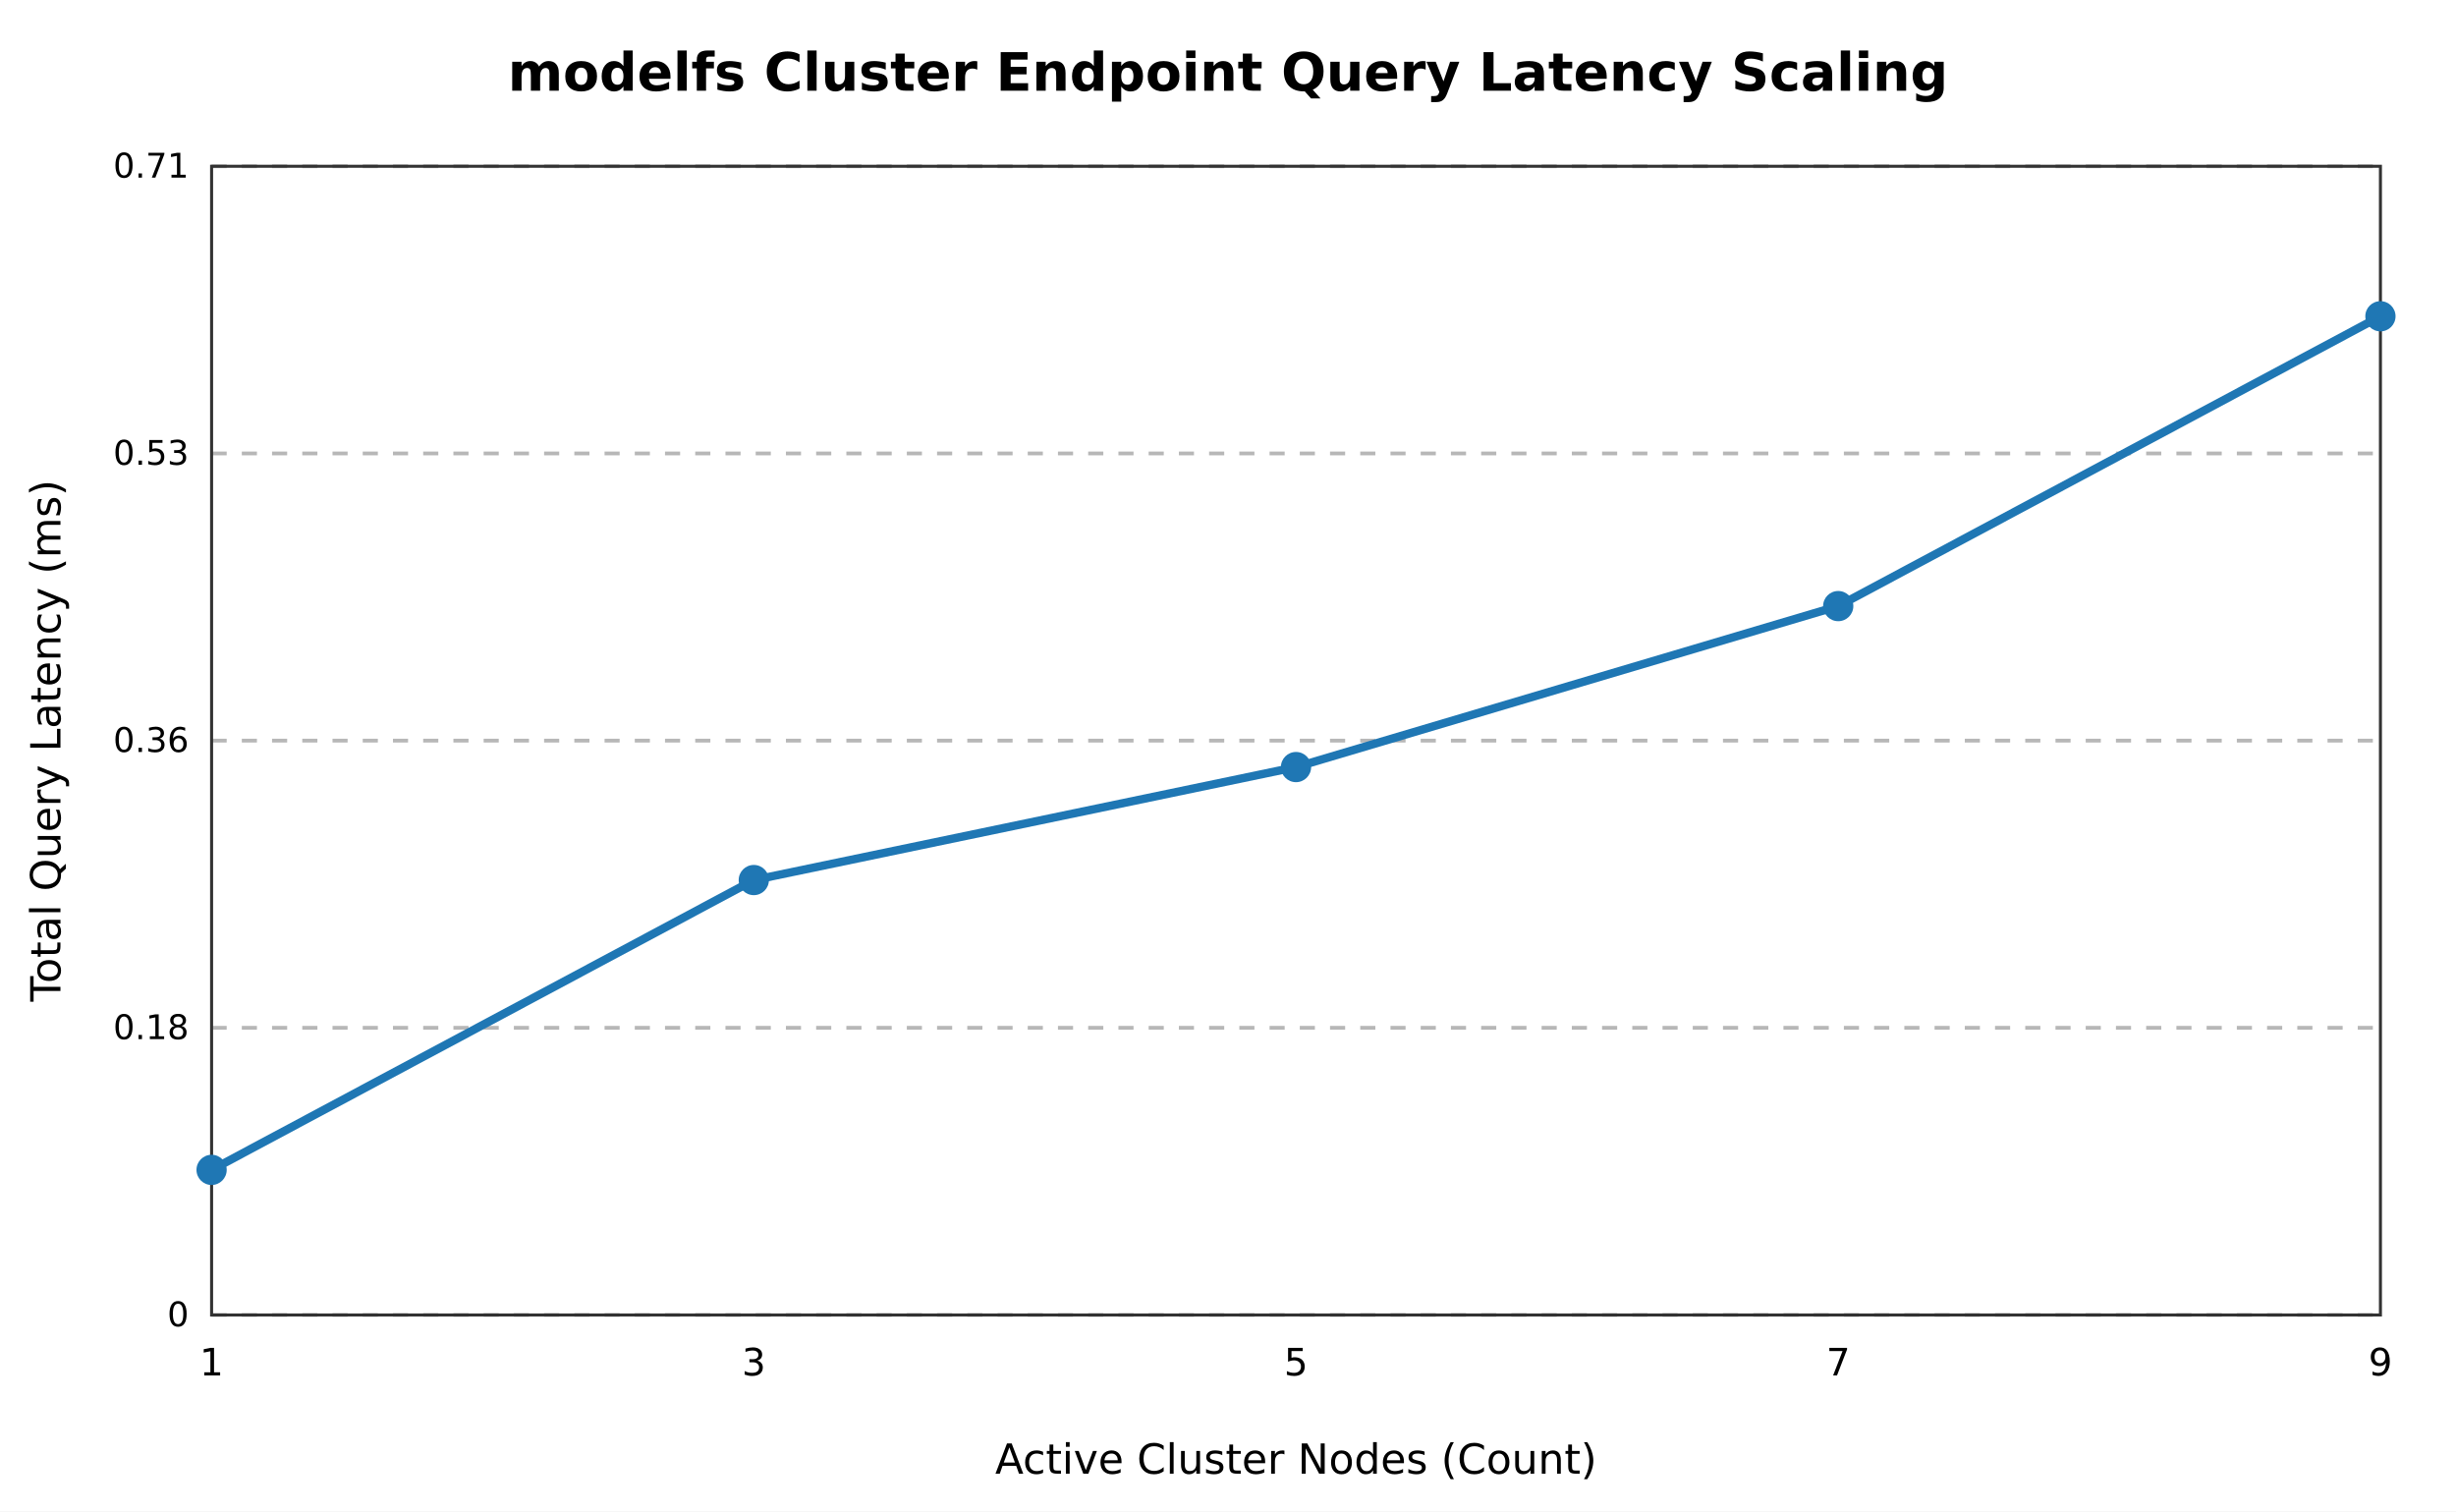
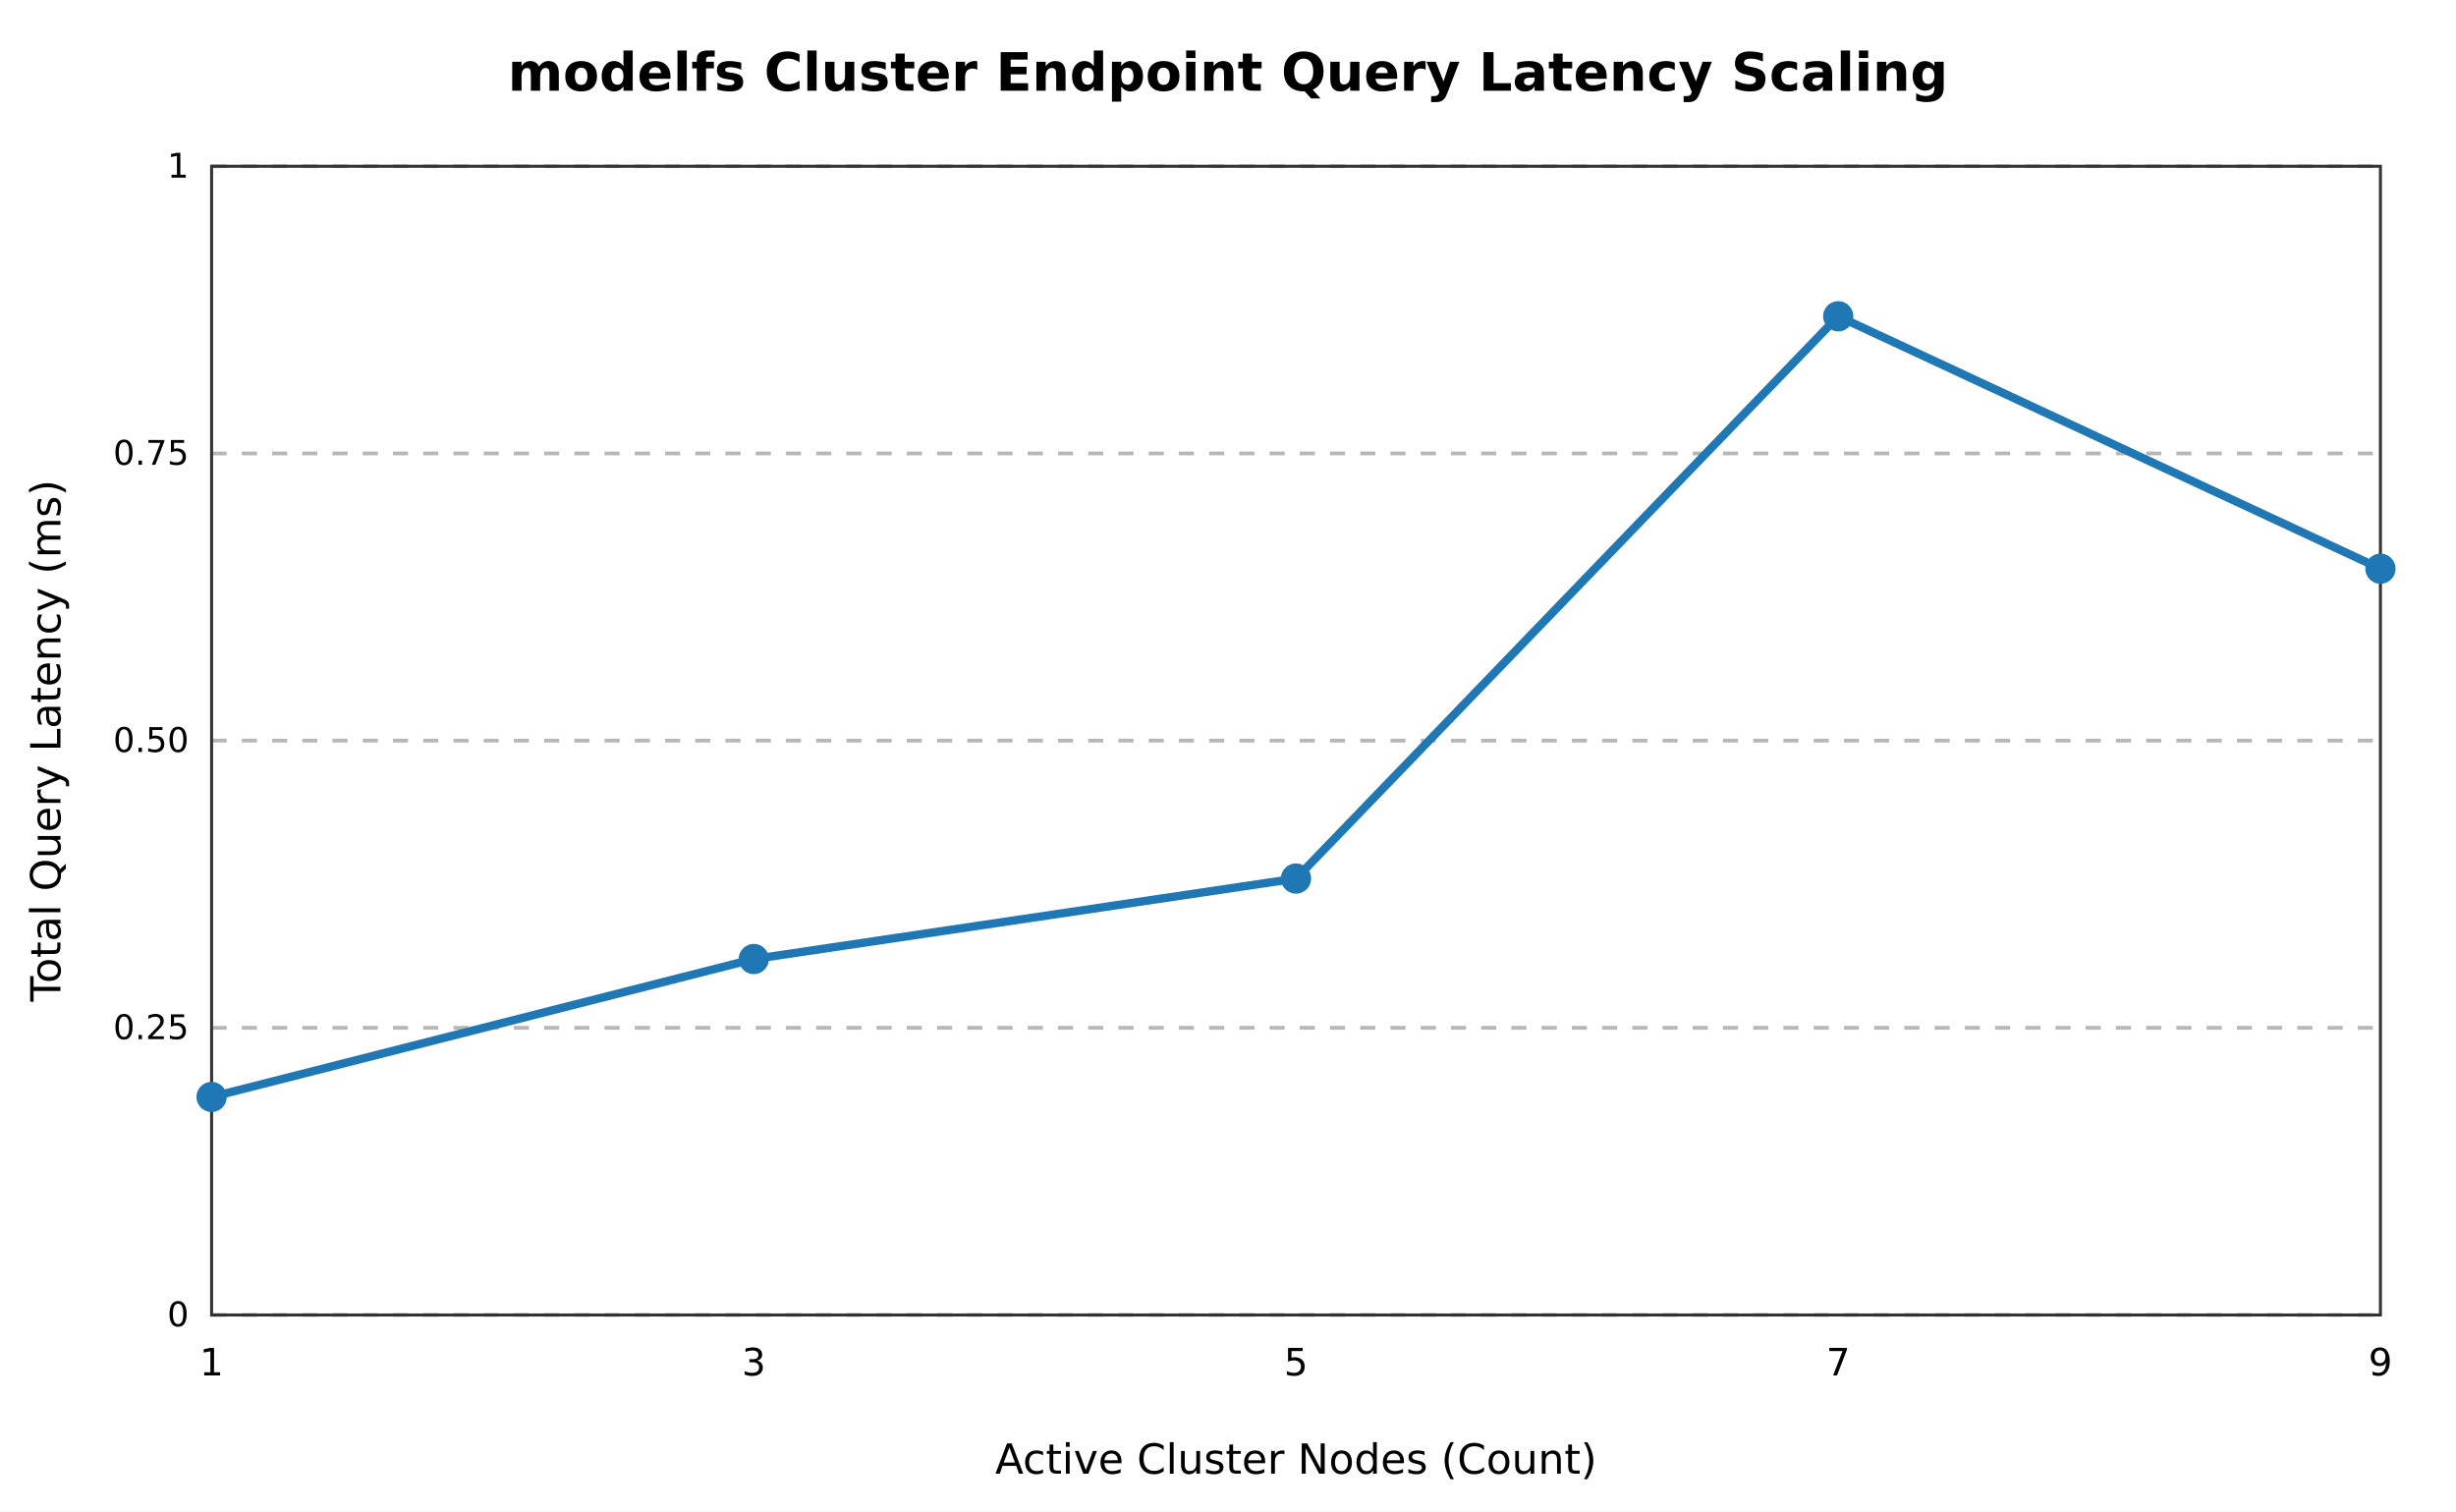
<svg xmlns="http://www.w3.org/2000/svg" width="650" height="400" viewBox="0 0 650 400">
  <rect width="650" height="400" fill="#ffffff" />
  <text x="325.0" y="24" text-anchor="middle" font-family="DejaVu Sans, sans-serif" font-size="14" font-weight="bold">modelfs Cluster Endpoint Query Latency Scaling</text>
  <text x="343.0" y="390" text-anchor="middle" font-family="DejaVu Sans, sans-serif" font-size="11">Active Cluster Nodes (Count)</text>
  <text x="16" y="196.0" text-anchor="middle" transform="rotate(-90 16 196.0)" font-family="DejaVu Sans, sans-serif" font-size="11">Total Query Latency (ms)</text>
  <rect x="56" y="44" width="574" height="304" fill="none" stroke="#333333" stroke-width="0.8" />
  <line x1="56" y1="348.0" x2="630" y2="348.0" stroke="#333333" stroke-dasharray="4 4" stroke-opacity="0.35" />
  <text x="50" y="351.0" text-anchor="end" font-family="DejaVu Sans, sans-serif" font-size="9">0</text>
  <line x1="56" y1="272.0" x2="630" y2="272.0" stroke="#333333" stroke-dasharray="4 4" stroke-opacity="0.35" />
-   <text x="50" y="275.0" text-anchor="end" font-family="DejaVu Sans, sans-serif" font-size="9">0.18</text>
+   <text x="50" y="275.0" text-anchor="end" font-family="DejaVu Sans, sans-serif" font-size="9">0.25</text>
  <line x1="56" y1="196.0" x2="630" y2="196.0" stroke="#333333" stroke-dasharray="4 4" stroke-opacity="0.35" />
-   <text x="50" y="199.0" text-anchor="end" font-family="DejaVu Sans, sans-serif" font-size="9">0.36</text>
+   <text x="50" y="199.0" text-anchor="end" font-family="DejaVu Sans, sans-serif" font-size="9">0.50</text>
  <line x1="56" y1="120.0" x2="630" y2="120.0" stroke="#333333" stroke-dasharray="4 4" stroke-opacity="0.35" />
-   <text x="50" y="123.0" text-anchor="end" font-family="DejaVu Sans, sans-serif" font-size="9">0.53</text>
+   <text x="50" y="123.0" text-anchor="end" font-family="DejaVu Sans, sans-serif" font-size="9">0.75</text>
  <line x1="56" y1="44.0" x2="630" y2="44.0" stroke="#333333" stroke-dasharray="4 4" stroke-opacity="0.35" />
-   <text x="50" y="47.0" text-anchor="end" font-family="DejaVu Sans, sans-serif" font-size="9">0.71</text>
-   <polyline fill="none" stroke="#1f77b4" stroke-width="2.2" points="56.0,309.6 199.5,232.9 343.0,203.0 486.5,160.4 630.0,83.7" />
-   <circle cx="56.0" cy="309.6" r="4" fill="#1f77b4" />
+   <text x="50" y="47.0" text-anchor="end" font-family="DejaVu Sans, sans-serif" font-size="9">1</text>
+   <polyline fill="none" stroke="#1f77b4" stroke-width="2.2" points="56.0,290.3 199.5,253.8 343.0,232.5 486.5,83.7 630.0,150.5" />
+   <circle cx="56.0" cy="290.3" r="4" fill="#1f77b4" />
  <text x="56.0" y="364" text-anchor="middle" font-family="DejaVu Sans, sans-serif" font-size="10">1</text>
-   <circle cx="199.5" cy="232.9" r="4" fill="#1f77b4" />
+   <circle cx="199.5" cy="253.8" r="4" fill="#1f77b4" />
  <text x="199.5" y="364" text-anchor="middle" font-family="DejaVu Sans, sans-serif" font-size="10">3</text>
-   <circle cx="343.0" cy="203.0" r="4" fill="#1f77b4" />
+   <circle cx="343.0" cy="232.5" r="4" fill="#1f77b4" />
  <text x="343.0" y="364" text-anchor="middle" font-family="DejaVu Sans, sans-serif" font-size="10">5</text>
-   <circle cx="486.5" cy="160.4" r="4" fill="#1f77b4" />
+   <circle cx="486.5" cy="83.7" r="4" fill="#1f77b4" />
  <text x="486.5" y="364" text-anchor="middle" font-family="DejaVu Sans, sans-serif" font-size="10">7</text>
-   <circle cx="630.0" cy="83.7" r="4" fill="#1f77b4" />
+   <circle cx="630.0" cy="150.5" r="4" fill="#1f77b4" />
  <text x="630.0" y="364" text-anchor="middle" font-family="DejaVu Sans, sans-serif" font-size="10">9</text>
</svg>
